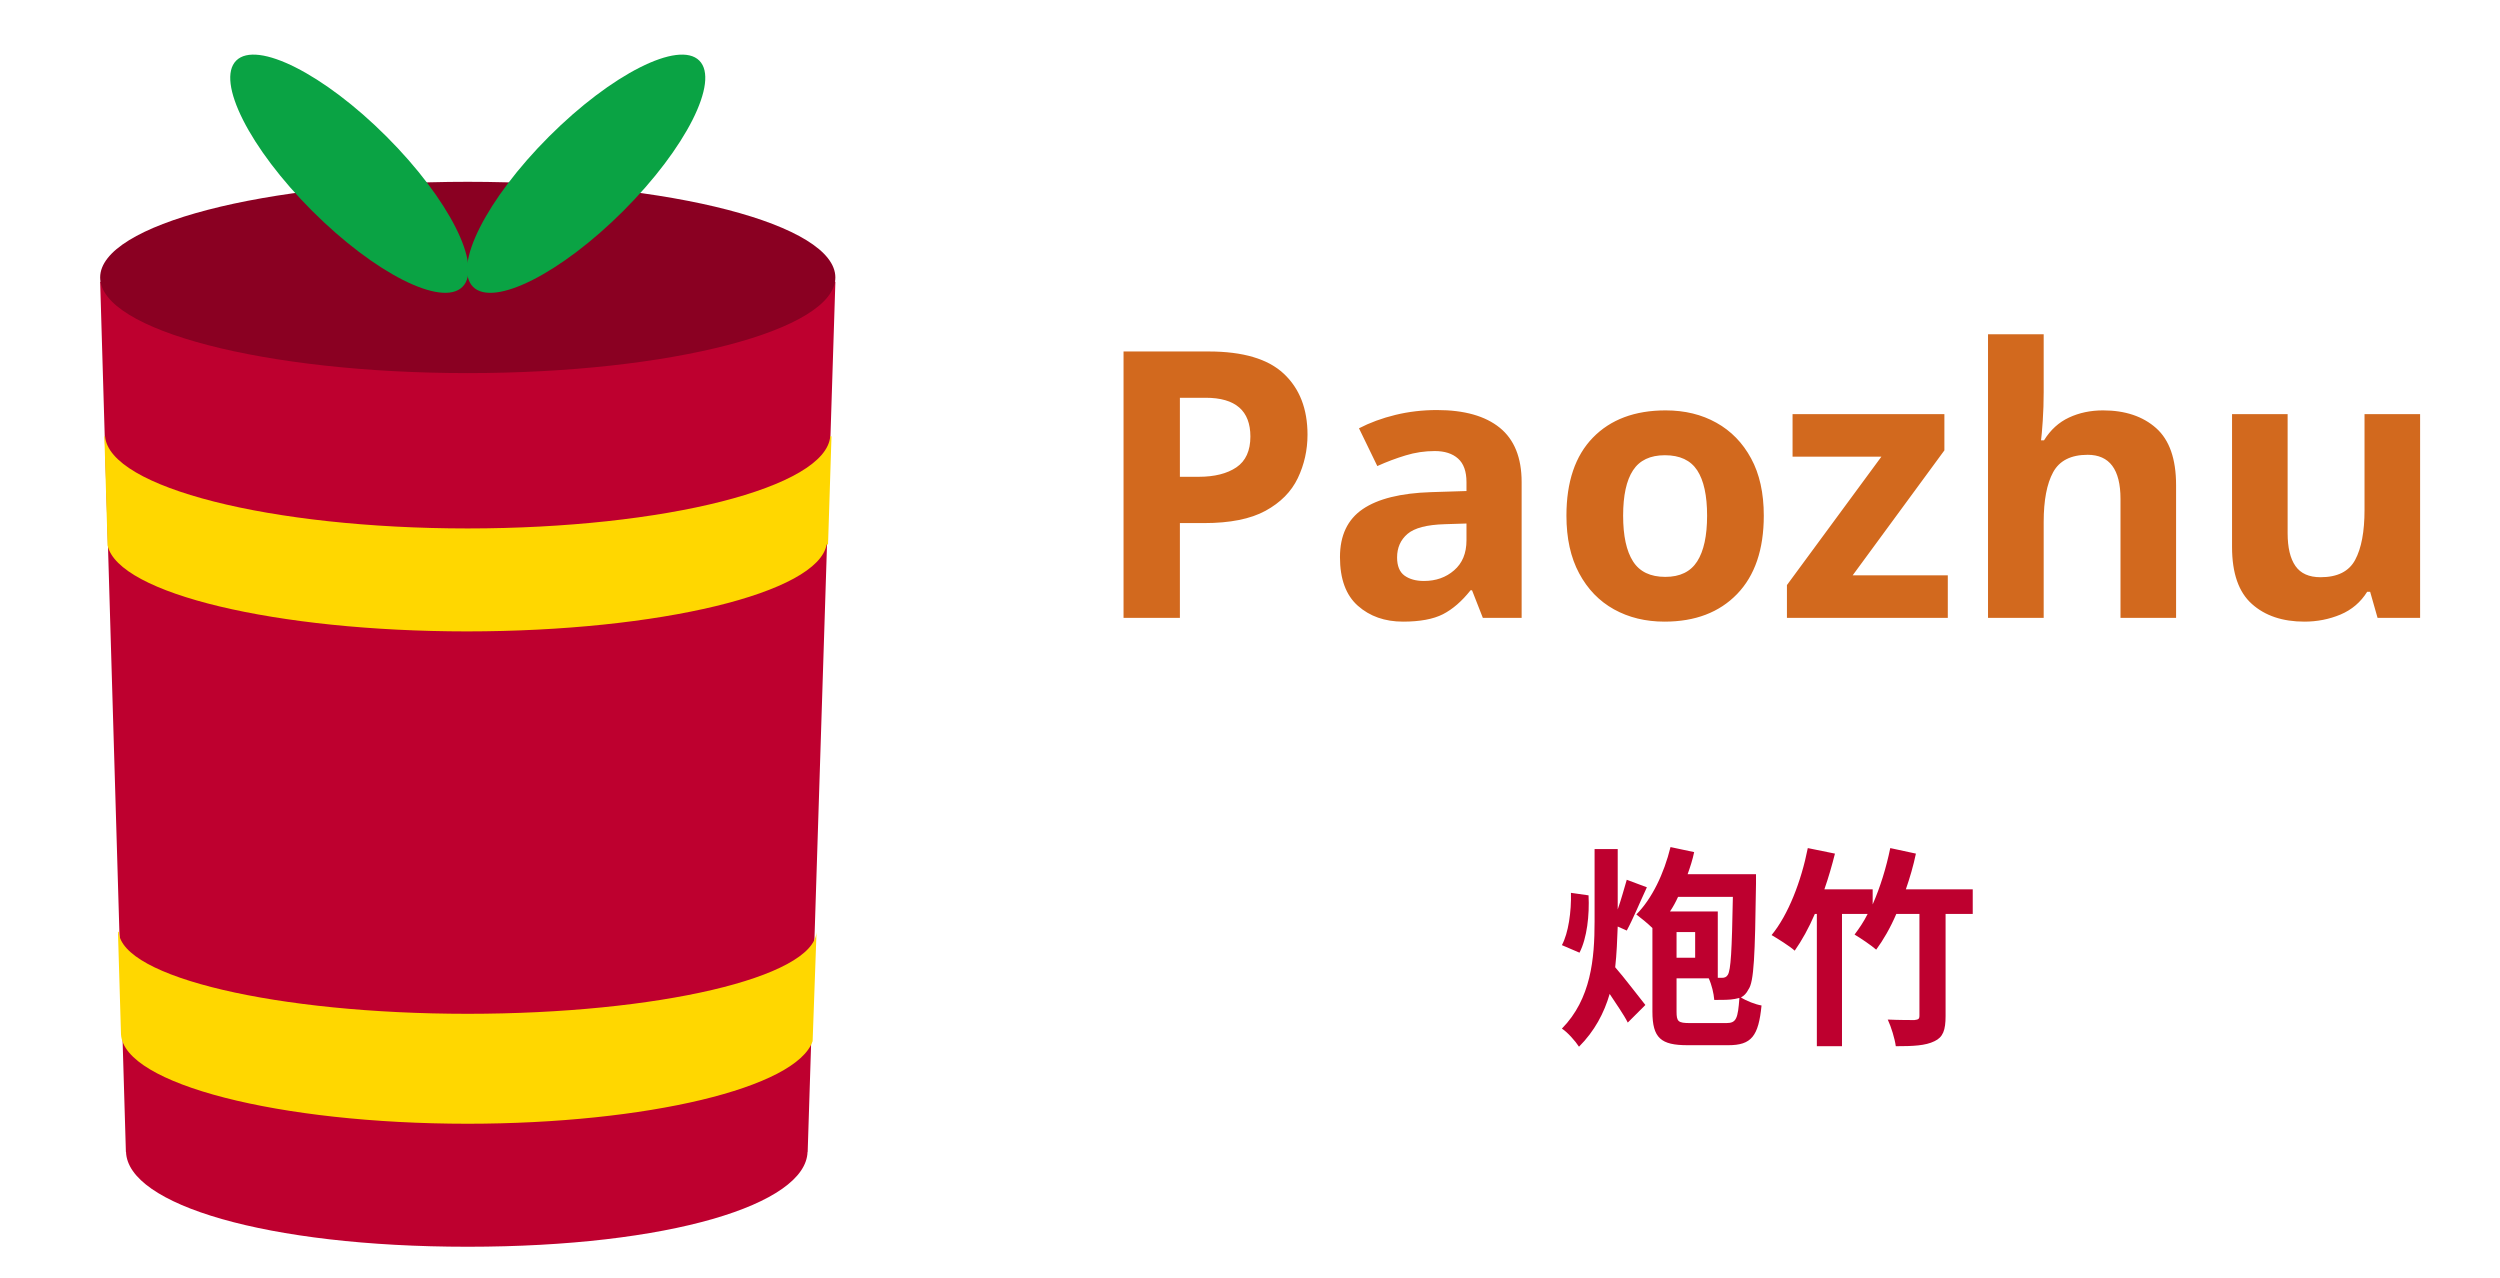
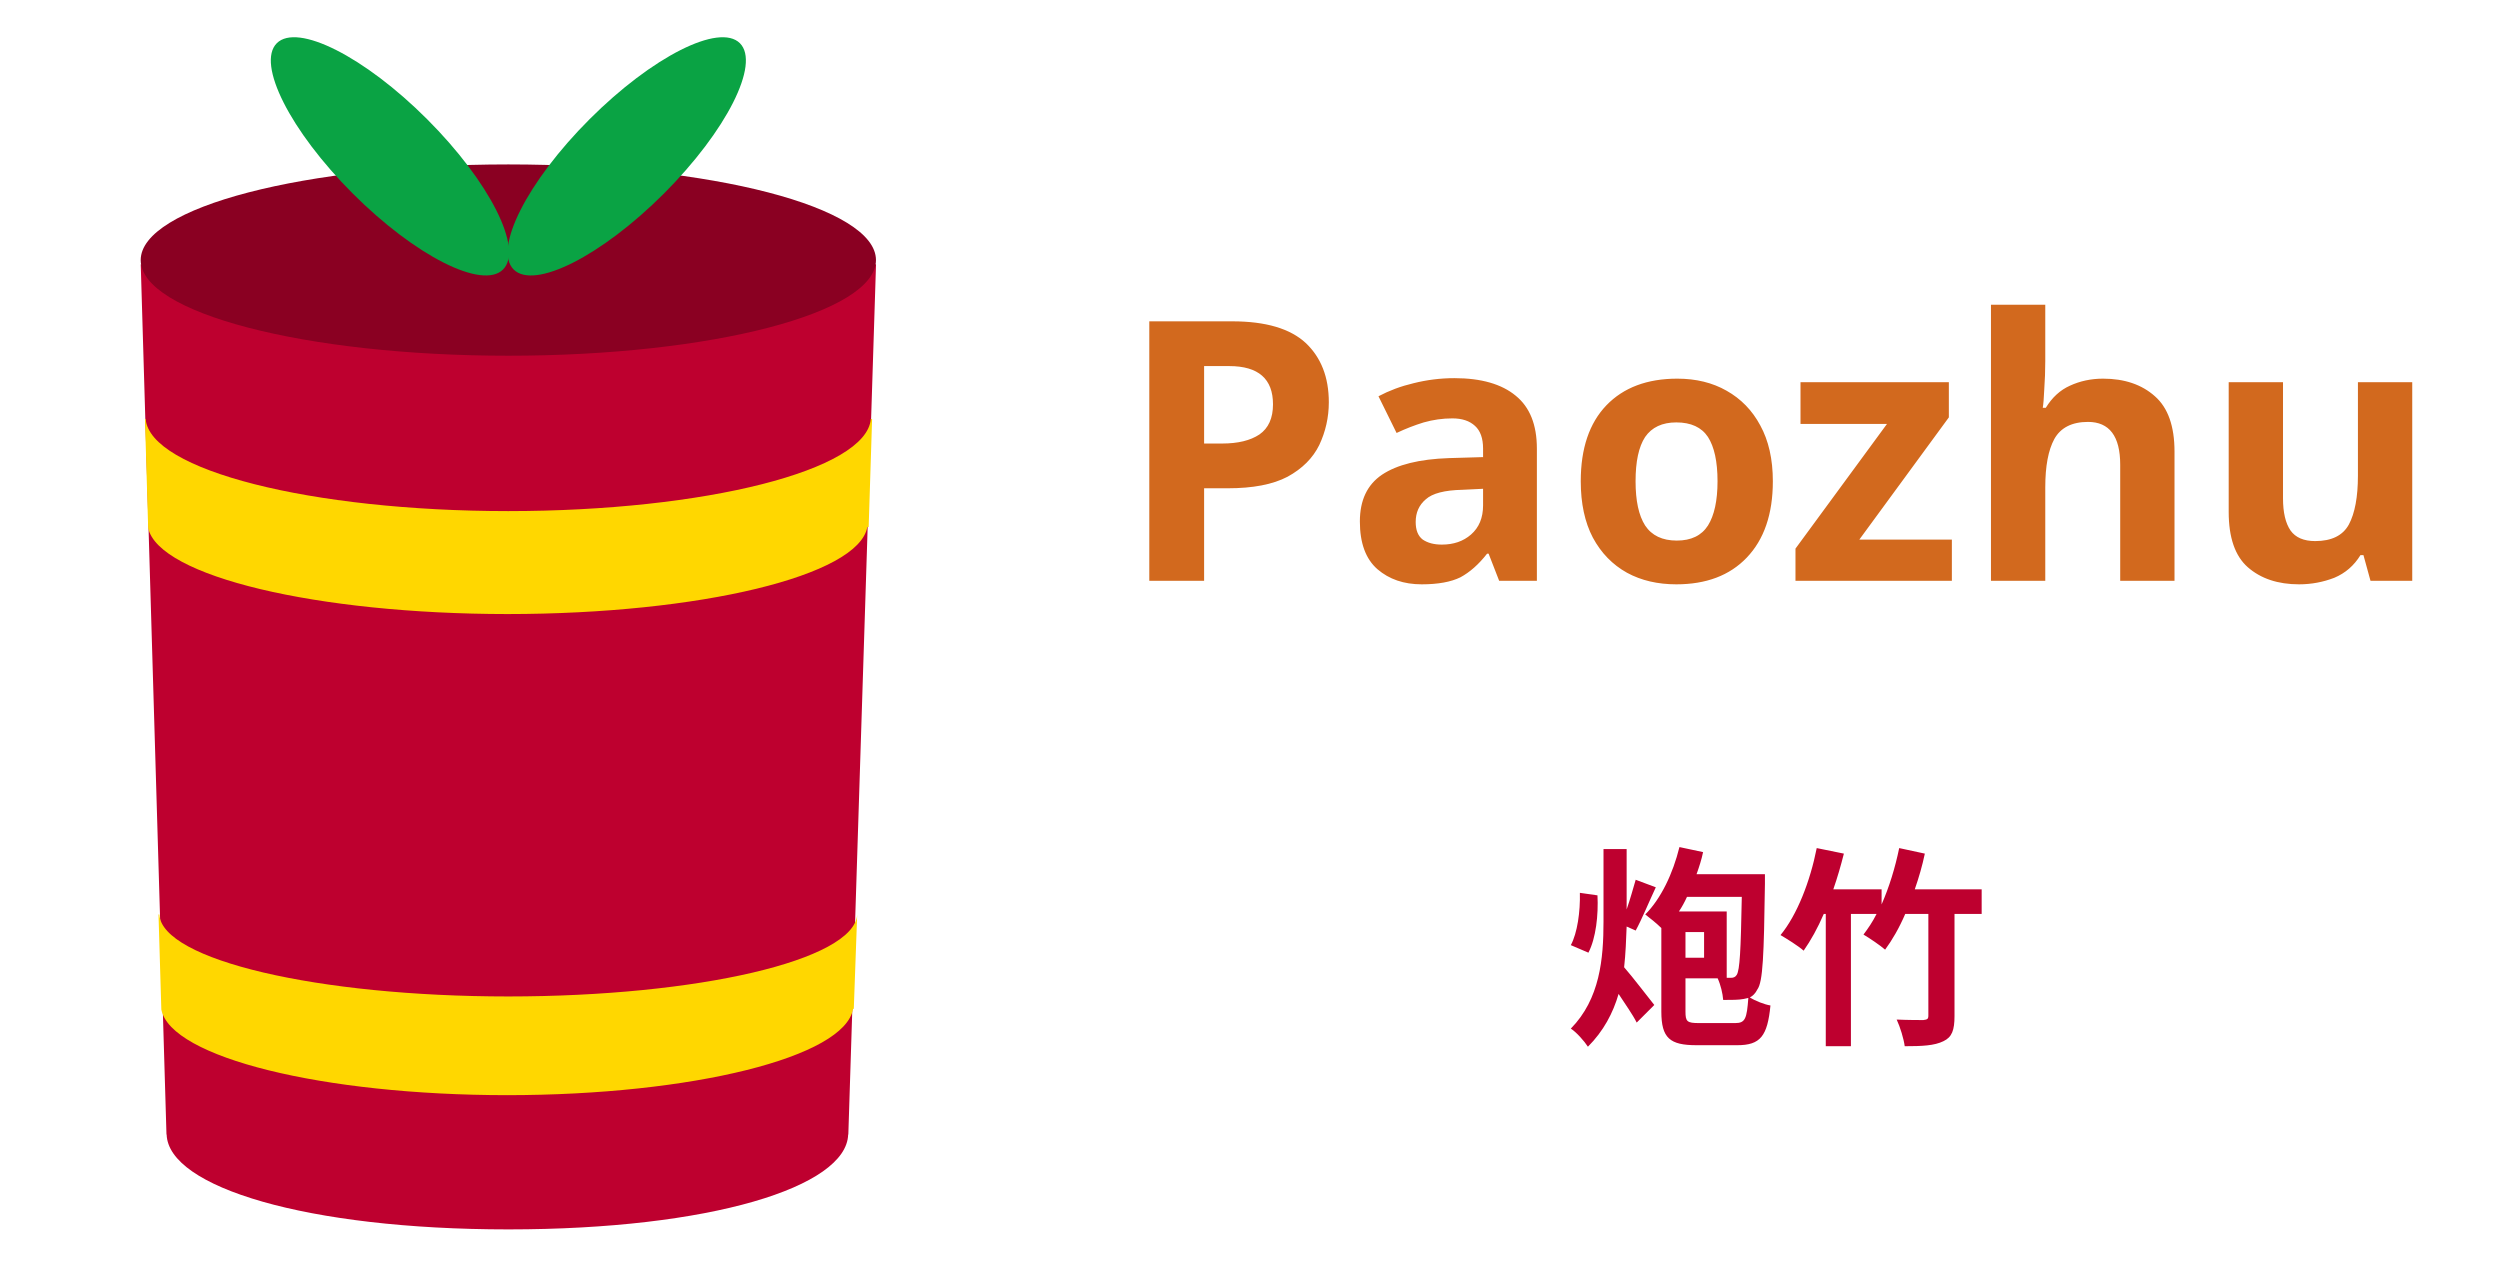
<svg xmlns="http://www.w3.org/2000/svg" width="293.594" height="150.059" viewBox="0 0 77.68 39.703" version="1.1" id="svg1">
-   <defs id="defs1">
-     <rect x="378.397" y="152.914" width="282.502" height="114.037" id="rect1" />
-   </defs>
-   <text xml:space="preserve" transform="matrix(0.1695287,0,0,0.1695287,-30.28177,-18.37624)" id="text1" style="font-weight:bold;font-size:68.387px;font-family:'Source Han Sans CN';-inkscape-font-specification:'Source Han Sans CN Bold';white-space:pre;shape-inside:url(#rect1);display:inline;fill:#d2691e;fill-opacity:1;stroke:#9b4400;stroke-width:0;stroke-linecap:round;stroke-linejoin:round;paint-order:stroke fill markers">
-     <tspan x="378.396" y="221.643" id="tspan3">Paozhu</tspan>
+   <defs id="defs1" />
+   <text xml:space="preserve" id="text1" style="font-style:normal;font-variant:normal;font-weight:bold;font-stretch:normal;font-size:11.289px;font-family:'Source Han Sans CN';-inkscape-font-specification:'Source Han Sans CN, Bold';font-variant-ligatures:normal;font-variant-caps:normal;font-variant-numeric:normal;font-variant-east-asian:normal;white-space:pre;display:inline;fill:#d2691e;fill-opacity:1;stroke:#9b4400;stroke-width:0;stroke-linecap:round;stroke-linejoin:round;paint-order:stroke fill markers" x="-343.699" y="-203.598">
+     <tspan x="34.697" y="18.045" id="tspan3" style="font-style:normal;font-variant:normal;font-weight:bold;font-stretch:normal;font-size:11.289px;font-family:'Source Han Sans CN';-inkscape-font-specification:'Source Han Sans CN, Bold';font-variant-ligatures:normal;font-variant-caps:normal;font-variant-numeric:normal;font-variant-east-asian:normal">Paozhu</tspan>
  </text>
-   <text xml:space="preserve" style="font-style:normal;font-variant:normal;font-weight:bold;font-stretch:normal;font-size:6.562px;font-family:'Source Han Sans CN';-inkscape-font-specification:'Source Han Sans CN, Bold';font-variant-ligatures:normal;font-variant-caps:normal;font-variant-numeric:normal;font-variant-east-asian:normal;fill:#be002f;fill-opacity:1;stroke:#9b4400;stroke-width:0;stroke-linecap:round;stroke-linejoin:round;paint-order:stroke fill markers" x="48.375" y="31.928" id="text2">
-     <tspan id="tspan2" style="font-style:normal;font-variant:normal;font-weight:bold;font-stretch:normal;font-size:6.562px;font-family:'Source Han Sans CN';-inkscape-font-specification:'Source Han Sans CN, Bold';font-variant-ligatures:normal;font-variant-caps:normal;font-variant-numeric:normal;font-variant-east-asian:normal;fill:#be002f;fill-opacity:1;stroke-width:0" x="48.375" y="31.928">炮竹</tspan>
+   <text xml:space="preserve" style="font-style:normal;font-variant:normal;font-weight:bold;font-stretch:normal;font-size:6.562px;font-family:'Source Han Sans CN';-inkscape-font-specification:'Source Han Sans CN, Bold';font-variant-ligatures:normal;font-variant-caps:normal;font-variant-numeric:normal;font-variant-east-asian:normal;fill:#be002f;fill-opacity:1;stroke:#9b4400;stroke-width:0;stroke-linecap:round;stroke-linejoin:round;paint-order:stroke fill markers" x="48.652" y="31.928" id="text2">
+     <tspan id="tspan2" style="font-style:normal;font-variant:normal;font-weight:bold;font-stretch:normal;font-size:6.562px;font-family:'Source Han Sans CN';-inkscape-font-specification:'Source Han Sans CN, Bold';font-variant-ligatures:normal;font-variant-caps:normal;font-variant-numeric:normal;font-variant-east-asian:normal;fill:#be002f;fill-opacity:1;stroke-width:0" x="48.652" y="31.928">炮竹</tspan>
  </text>
-   <path id="ellipse1" style="display:inline;fill:#be002f;fill-opacity:1;stroke:#000009;stroke-width:0;stroke-linecap:round;stroke-linejoin:round;paint-order:stroke fill markers" d="M 3.112,8.753 3.911,35.768 v 0.023 h 0.005 c 0.049,1.632 4.346,2.948 10.618,2.948 6.271,-6.75e-4 10.508,-1.317 10.558,-2.948 h 0.005 v -0.023 L 25.957,8.753 Z" />
-   <ellipse style="display:inline;fill:#8a0022;fill-opacity:1;stroke:#9b4400;stroke-width:0;stroke-linecap:round;stroke-linejoin:round;stroke-dasharray:none;stroke-opacity:1;paint-order:stroke fill markers" id="path1" cx="14.534" cy="8.621" rx="11.422" ry="2.972" />
-   <g id="g17" transform="matrix(0.2934186,0,0,0.2934186,-30.83072,-51.83995)" style="display:inline">
+   <path id="ellipse1" style="display:inline;fill:#be002f;fill-opacity:1;stroke:#000009;stroke-width:0;stroke-linecap:round;stroke-linejoin:round;paint-order:stroke fill markers" d="m 4.373,8.213 0.799,27.016 v 0.022 h 0.006 c 0.049,1.632 4.347,2.948 10.618,2.949 6.272,-4.67e-4 10.509,-1.317 10.558,-2.949 h 0.006 v -0.022 L 27.22,8.213 Z" />
+   <ellipse style="display:inline;fill:#8a0022;fill-opacity:1;stroke:#9b4400;stroke-width:0;stroke-linecap:round;stroke-linejoin:round;stroke-dasharray:none;stroke-opacity:1;paint-order:stroke fill markers" id="path1" cx="15.795" cy="8.081" rx="11.423" ry="2.972" />
+   <g id="g17" transform="matrix(0.293431,0,0,0.293431,-29.57142,-52.38192)" style="display:inline">
    <ellipse style="display:inline;fill:#0aa344;fill-opacity:1;stroke:#000009;stroke-width:0;stroke-linecap:round;stroke-linejoin:round;stroke-dasharray:none;paint-order:stroke fill markers" id="path16" cx="256.129" cy="19.745" rx="5.567" ry="16.942" transform="rotate(45)" />
    <ellipse style="display:inline;fill:#0aa344;fill-opacity:1;stroke:#000009;stroke-width:0;stroke-linecap:round;stroke-linejoin:round;stroke-dasharray:none;paint-order:stroke fill markers" id="ellipse16" cx="-37.479" cy="238.394" rx="5.567" ry="16.942" transform="rotate(-45)" />
  </g>
-   <path id="ellipse1-1-3" style="display:inline;fill:#ffd700;fill-opacity:1;stroke:#000009;stroke-width:0;stroke-linecap:round;stroke-linejoin:round;paint-order:stroke fill markers" d="m 3.243,13.558 0.1,3.391 a 11.21,2.83 0 0 0 11.164,2.67 11.21,2.83 0 0 0 11.179,-2.702 h 0.043 l 0.107,-3.359 h -0.039 a 11.28,2.924 0 0 1 -11.266,2.862 11.28,2.924 0 0 1 -11.266,-2.862 z" />
-   <path id="ellipse1-0-1" style="display:inline;fill:#ffd700;fill-opacity:1;stroke:#000009;stroke-width:0;stroke-linecap:round;stroke-linejoin:round;paint-order:stroke fill markers" d="m 3.665,28.953 0.095,3.193 A 10.786,2.821 0 0 0 14.532,34.917 10.786,2.821 0 0 0 25.25,32.351 L 25.371,28.965 A 10.853,2.586 0 0 1 14.531,31.501 10.853,2.586 0 0 1 3.689,28.953 Z" />
+   <path id="ellipse1-1-3" style="display:inline;fill:#ffd700;fill-opacity:1;stroke:#000009;stroke-width:0;stroke-linecap:round;stroke-linejoin:round;paint-order:stroke fill markers" d="m 4.504,13.019 0.1,3.391 a 11.21,2.83 0 0 0 11.165,2.67 11.21,2.83 0 0 0 11.179,-2.702 h 0.043 l 0.107,-3.359 h -0.04 A 11.281,2.924 0 0 1 15.792,15.881 11.281,2.924 0 0 1 4.526,13.019 Z" />
+   <path id="ellipse1-0-1" style="display:inline;fill:#ffd700;fill-opacity:1;stroke:#000009;stroke-width:0;stroke-linecap:round;stroke-linejoin:round;paint-order:stroke fill markers" d="m 4.925,28.415 0.088,2.955 a 10.779,2.804 0 0 0 10.742,2.659 10.779,2.804 0 0 0 10.751,-2.681 h 0.023 l 0.105,-2.921 A 10.853,2.586 0 0 1 15.793,30.962 10.853,2.586 0 0 1 4.95,28.415 Z" />
</svg>
